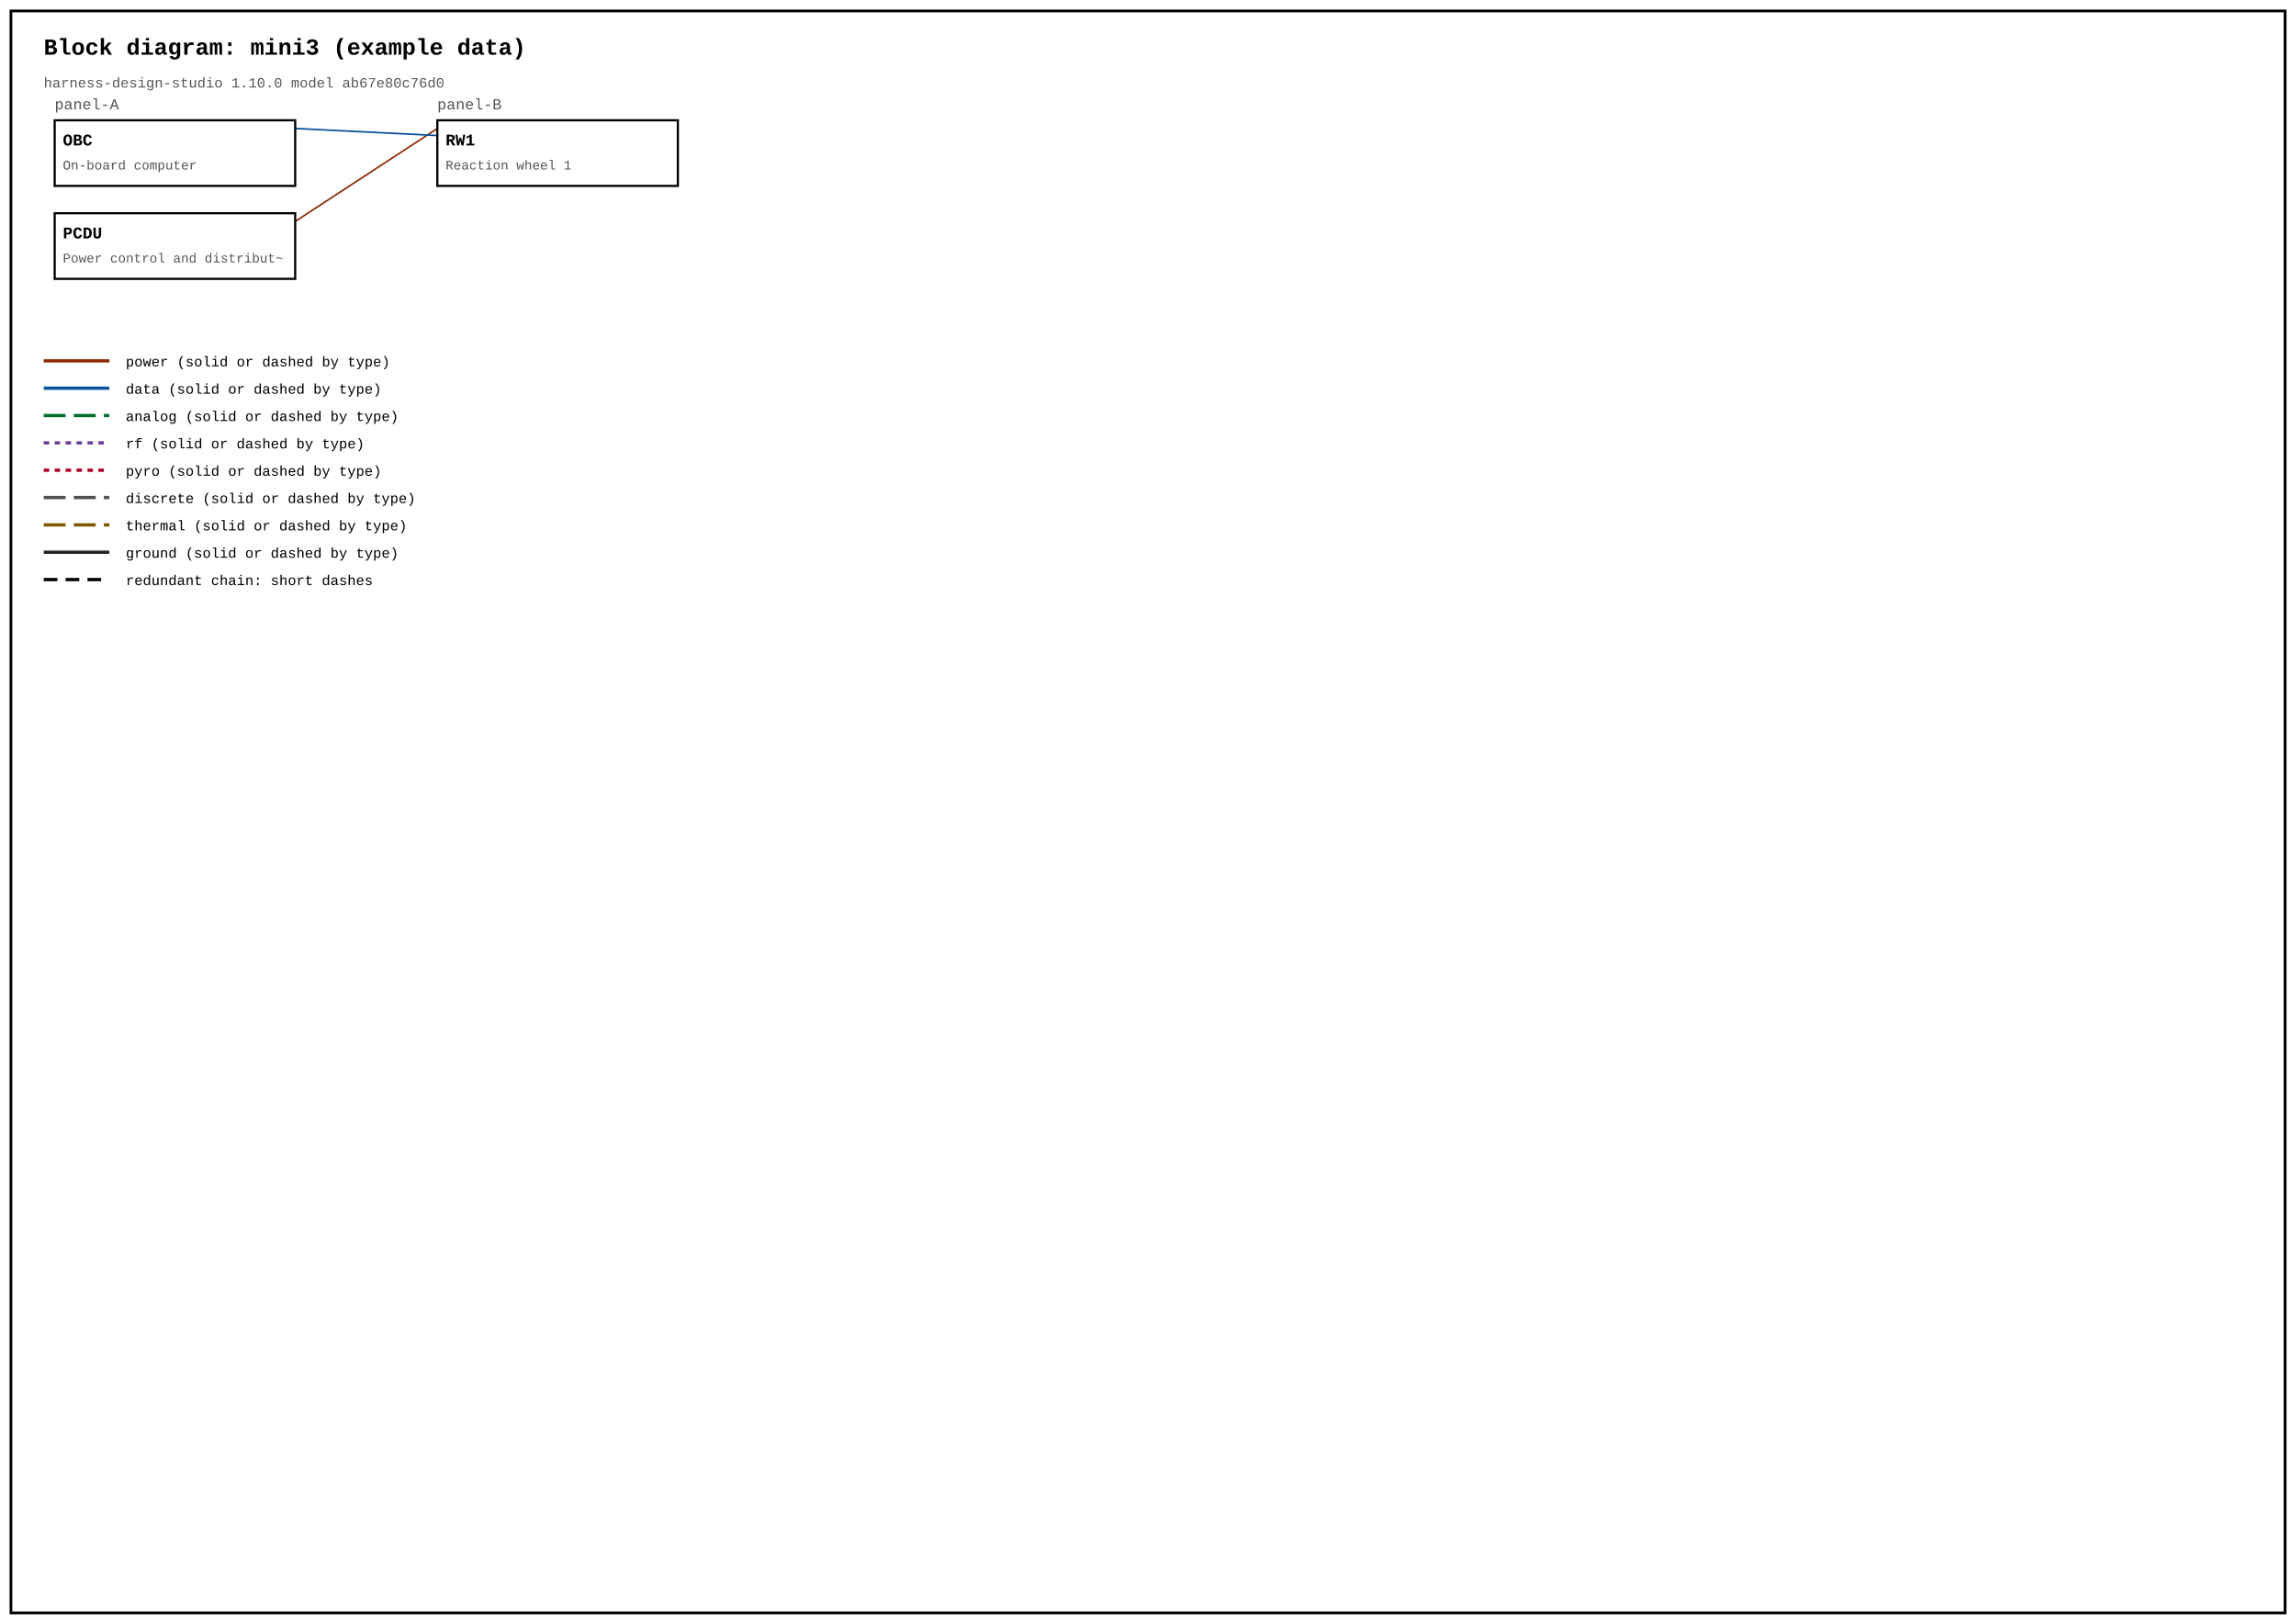
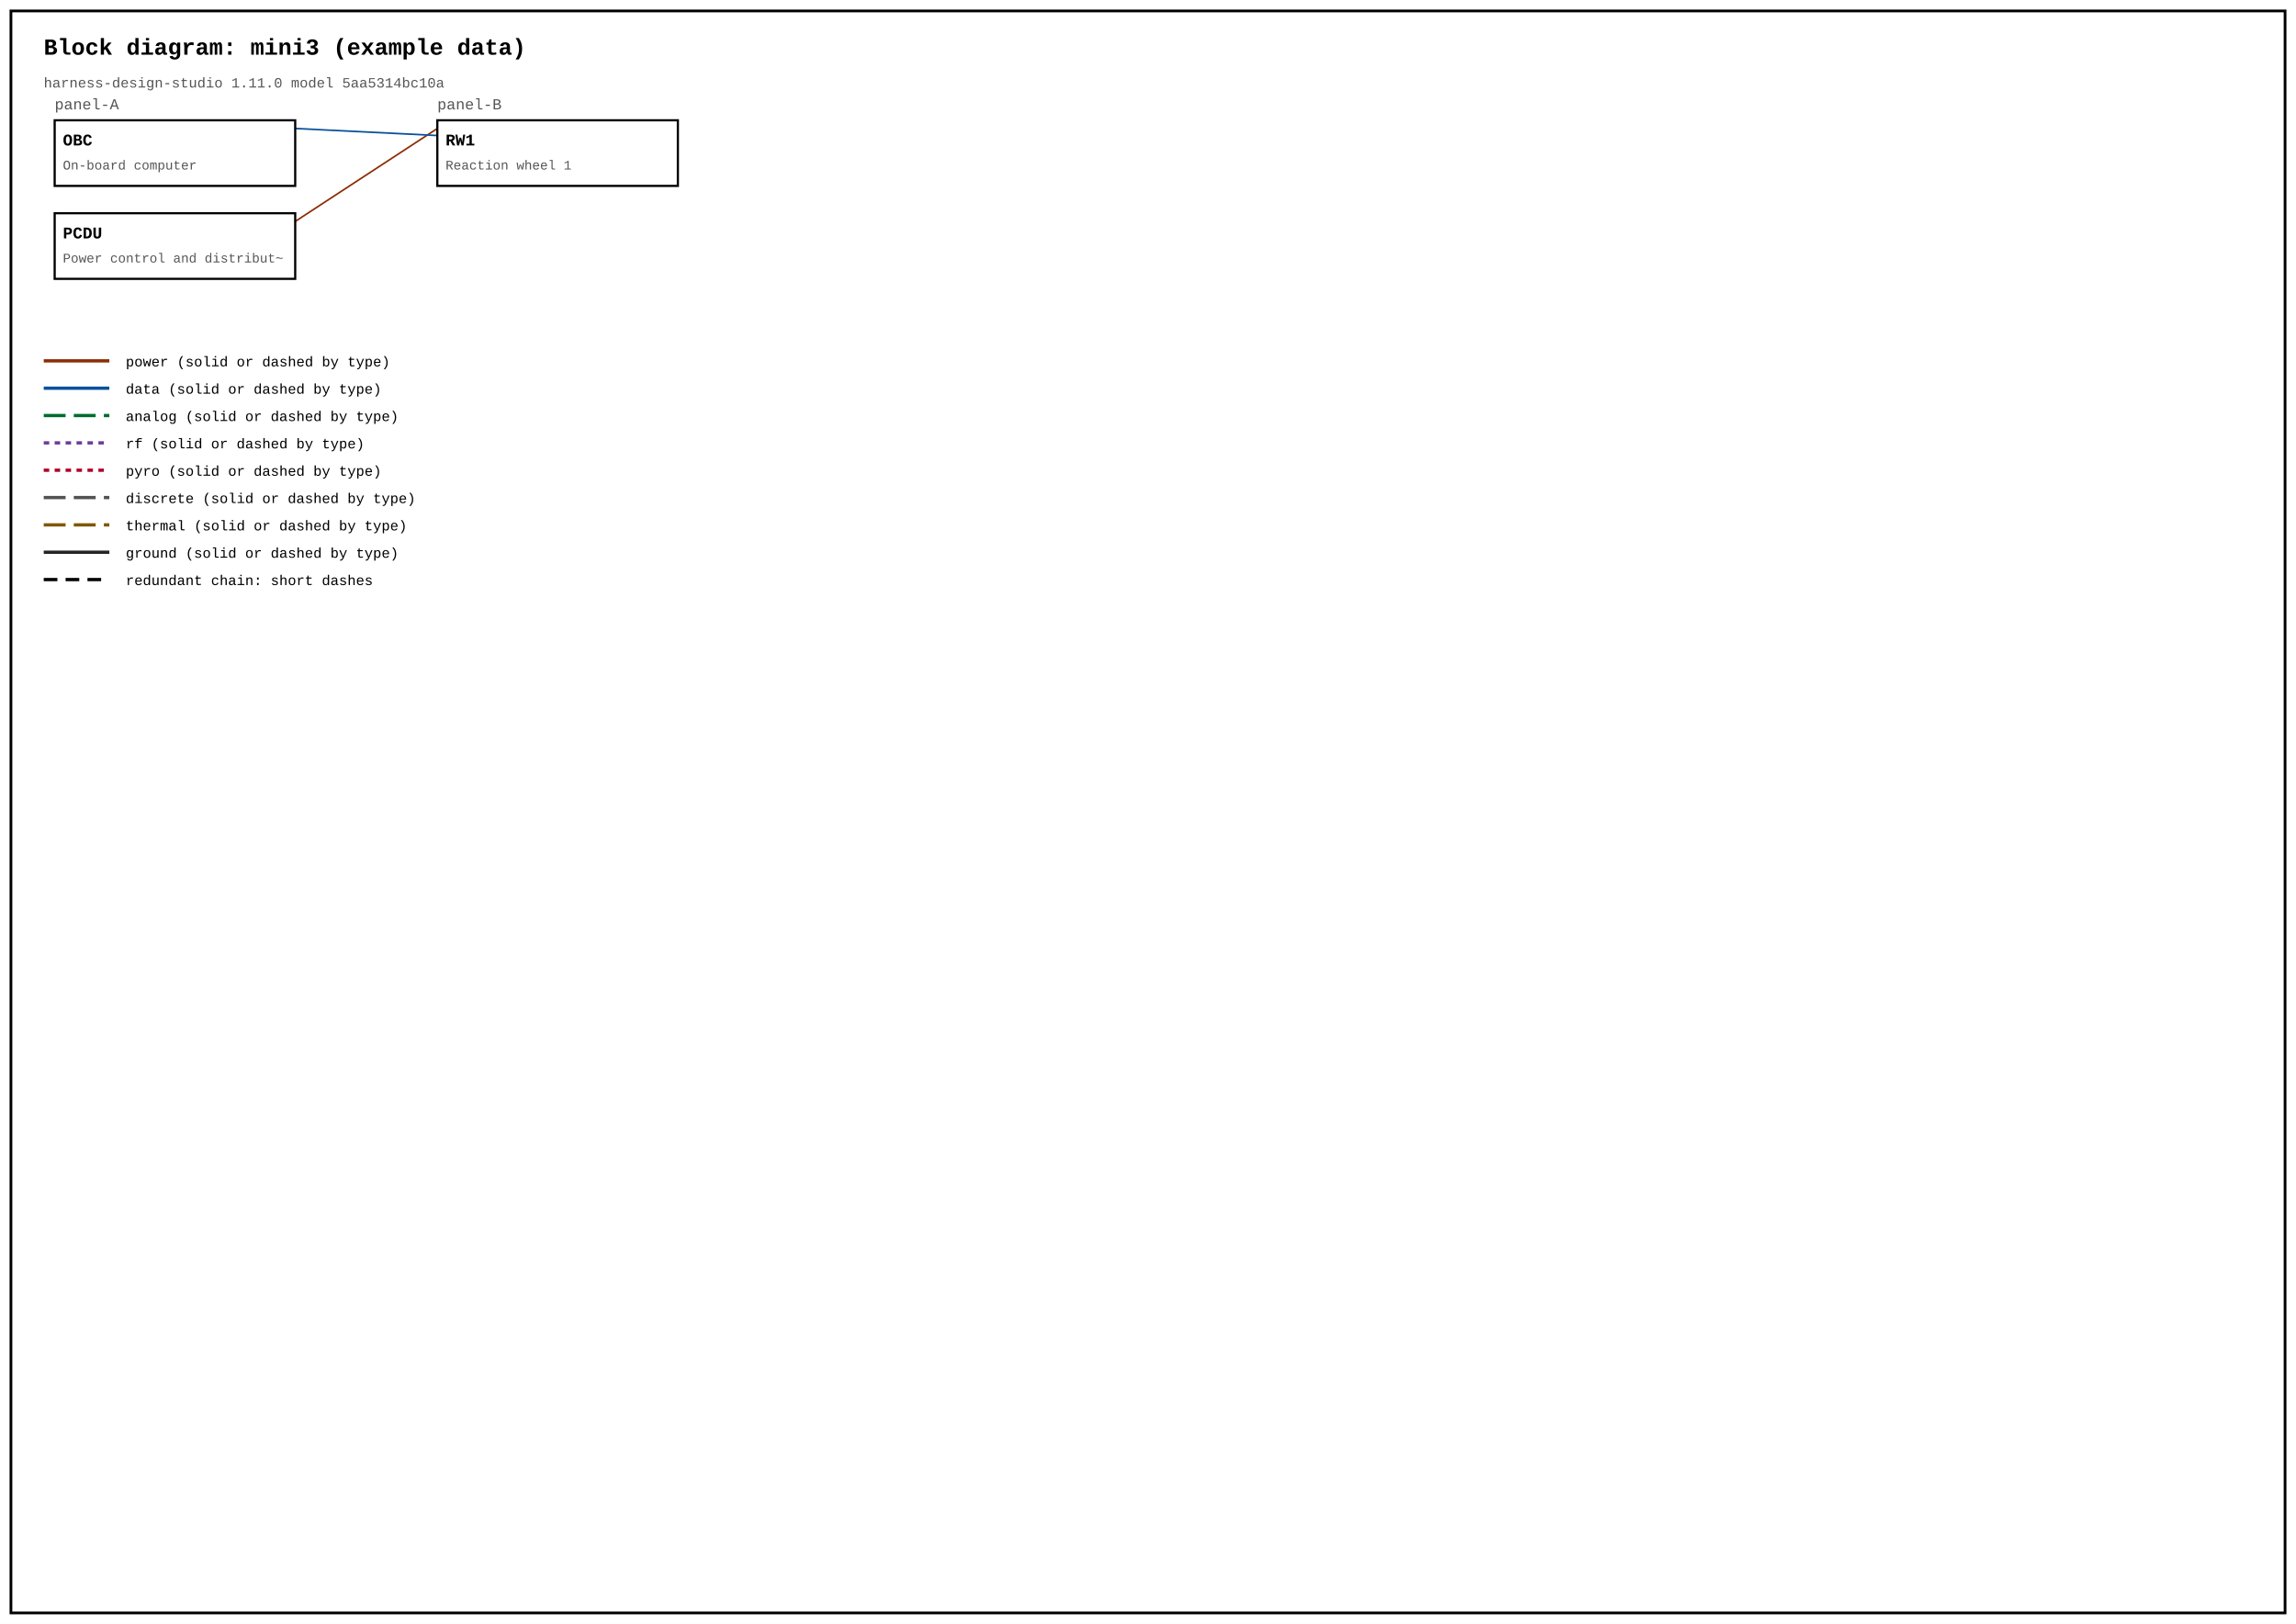
<svg xmlns="http://www.w3.org/2000/svg" width="420mm" height="297mm" viewBox="0 0 420 297" font-family="Courier New, Courier, monospace">
  <rect x="0" y="0" width="420" height="297" fill="#ffffff" />
  <rect x="2" y="2" width="416" height="293" fill="none" stroke="#000000" stroke-width="0.5" />
  <text x="8" y="10" font-size="4.2" font-weight="bold" text-anchor="start" fill="#000000">Block diagram: mini3 (example data)</text>
-   <text x="8" y="16" font-size="2.6" text-anchor="start" fill="#555555">harness-design-studio 1.10.0 model ab67e80c76d0</text>
+   <text x="8" y="16" font-size="2.6" text-anchor="start" fill="#555555">harness-design-studio 1.11.0 model 5aa5314bc10a</text>
  <text x="10" y="20" font-size="2.8" text-anchor="start" fill="#555555">panel-A</text>
  <text x="80" y="20" font-size="2.8" text-anchor="start" fill="#555555">panel-B</text>
  <line x1="54" y1="40.5" x2="80" y2="23.5" stroke="#8c2d04" stroke-width="0.3" />
  <line x1="54" y1="23.5" x2="80" y2="24.786" stroke="#08519c" stroke-width="0.3" />
  <rect x="10" y="22" width="44" height="12" fill="#ffffff" stroke="#000000" stroke-width="0.4" />
  <text x="11.5" y="26.6" font-size="3" font-weight="bold" text-anchor="start" fill="#000000">OBC</text>
  <text x="11.5" y="31" font-size="2.4" text-anchor="start" fill="#555555">On-board computer</text>
  <rect x="10" y="39" width="44" height="12" fill="#ffffff" stroke="#000000" stroke-width="0.4" />
  <text x="11.5" y="43.6" font-size="3" font-weight="bold" text-anchor="start" fill="#000000">PCDU</text>
  <text x="11.5" y="48" font-size="2.4" text-anchor="start" fill="#555555">Power control and distribut~</text>
  <rect x="80" y="22" width="44" height="12" fill="#ffffff" stroke="#000000" stroke-width="0.4" />
  <text x="81.5" y="26.6" font-size="3" font-weight="bold" text-anchor="start" fill="#000000">RW1</text>
  <text x="81.5" y="31" font-size="2.4" text-anchor="start" fill="#555555">Reaction wheel 1</text>
  <line x1="8" y1="66" x2="20" y2="66" stroke="#8c2d04" stroke-width="0.6" />
  <text x="23" y="67" font-size="2.6" text-anchor="start" fill="#000000">power (solid or dashed by type)</text>
  <line x1="8" y1="71" x2="20" y2="71" stroke="#08519c" stroke-width="0.6" />
  <text x="23" y="72" font-size="2.6" text-anchor="start" fill="#000000">data (solid or dashed by type)</text>
  <line x1="8" y1="76" x2="20" y2="76" stroke="#006d2c" stroke-width="0.6" stroke-dasharray="4 1.5" />
  <text x="23" y="77" font-size="2.6" text-anchor="start" fill="#000000">analog (solid or dashed by type)</text>
  <line x1="8" y1="81" x2="20" y2="81" stroke="#6a3d9a" stroke-width="0.6" stroke-dasharray="1 1" />
  <text x="23" y="82" font-size="2.6" text-anchor="start" fill="#000000">rf (solid or dashed by type)</text>
  <line x1="8" y1="86" x2="20" y2="86" stroke="#b10026" stroke-width="0.6" stroke-dasharray="1 1" />
  <text x="23" y="87" font-size="2.6" text-anchor="start" fill="#000000">pyro (solid or dashed by type)</text>
  <line x1="8" y1="91" x2="20" y2="91" stroke="#525252" stroke-width="0.6" stroke-dasharray="4 1.5" />
  <text x="23" y="92" font-size="2.6" text-anchor="start" fill="#000000">discrete (solid or dashed by type)</text>
  <line x1="8" y1="96" x2="20" y2="96" stroke="#7f5800" stroke-width="0.6" stroke-dasharray="4 1.5" />
  <text x="23" y="97" font-size="2.6" text-anchor="start" fill="#000000">thermal (solid or dashed by type)</text>
  <line x1="8" y1="101" x2="20" y2="101" stroke="#252525" stroke-width="0.6" />
  <text x="23" y="102" font-size="2.6" text-anchor="start" fill="#000000">ground (solid or dashed by type)</text>
  <line x1="8" y1="106" x2="20" y2="106" stroke="#000000" stroke-width="0.6" stroke-dasharray="2.5 1.5" />
  <text x="23" y="107" font-size="2.6" text-anchor="start" fill="#000000">redundant chain: short dashes</text>
</svg>
